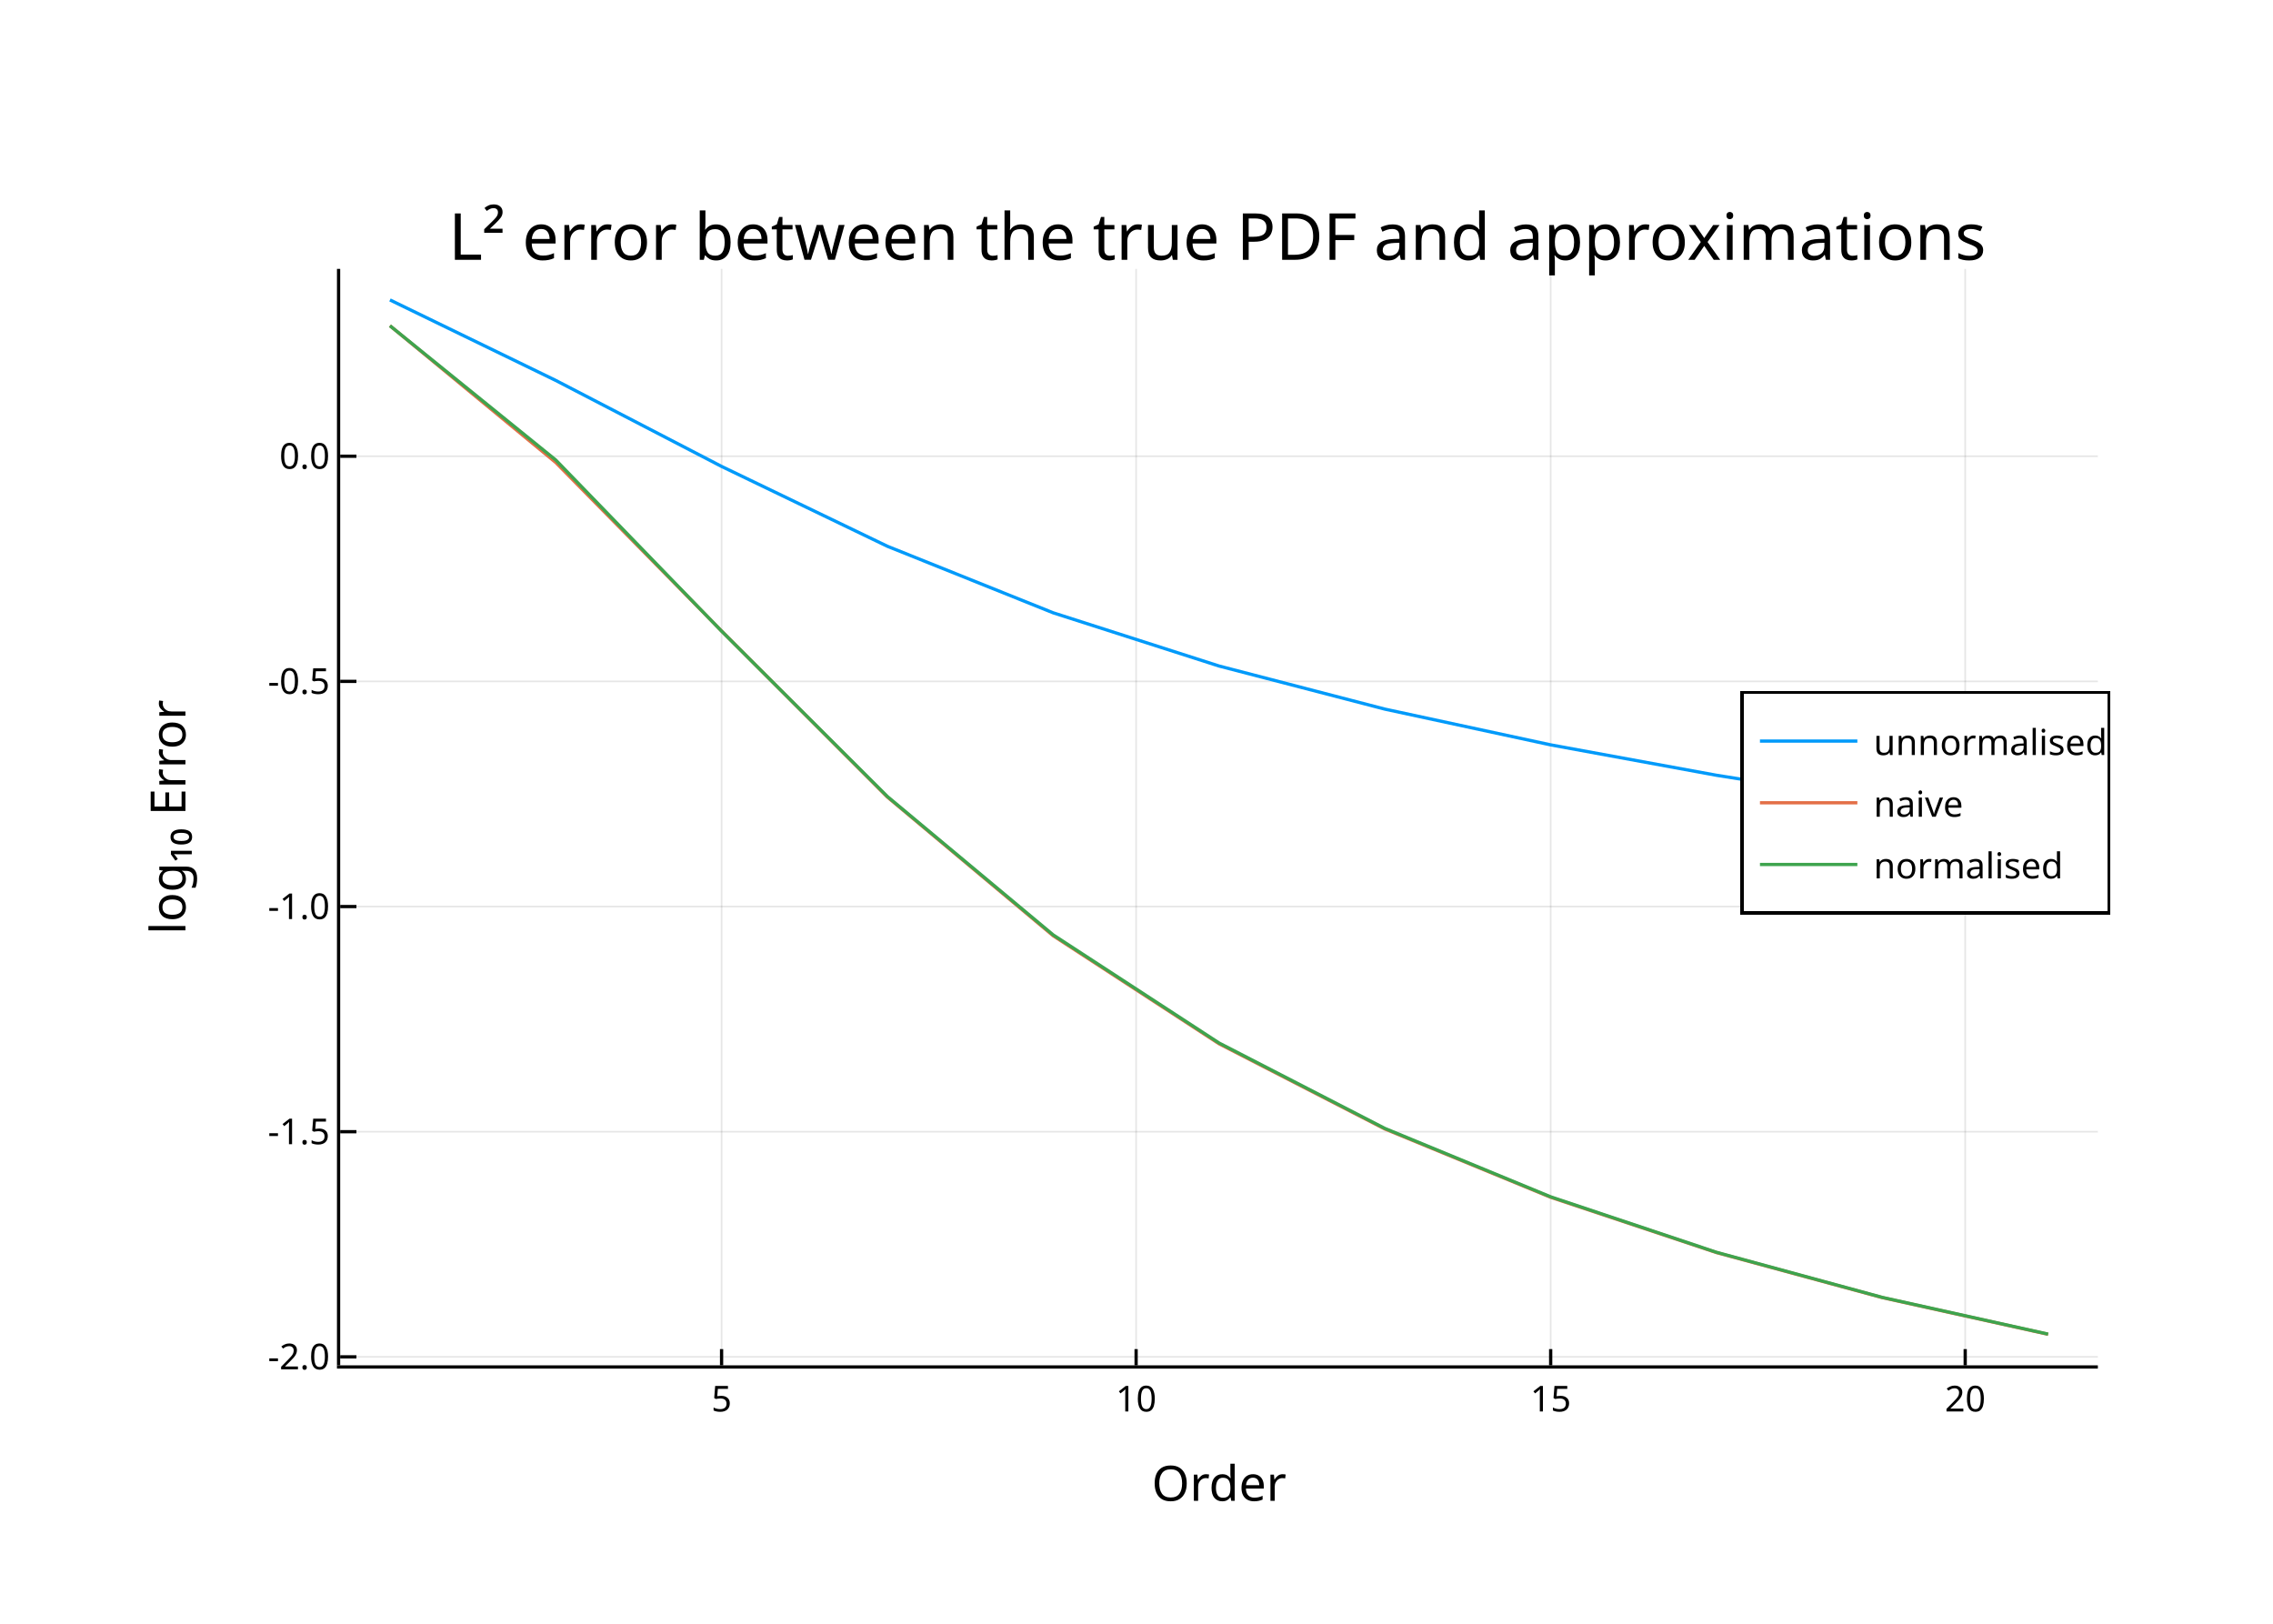
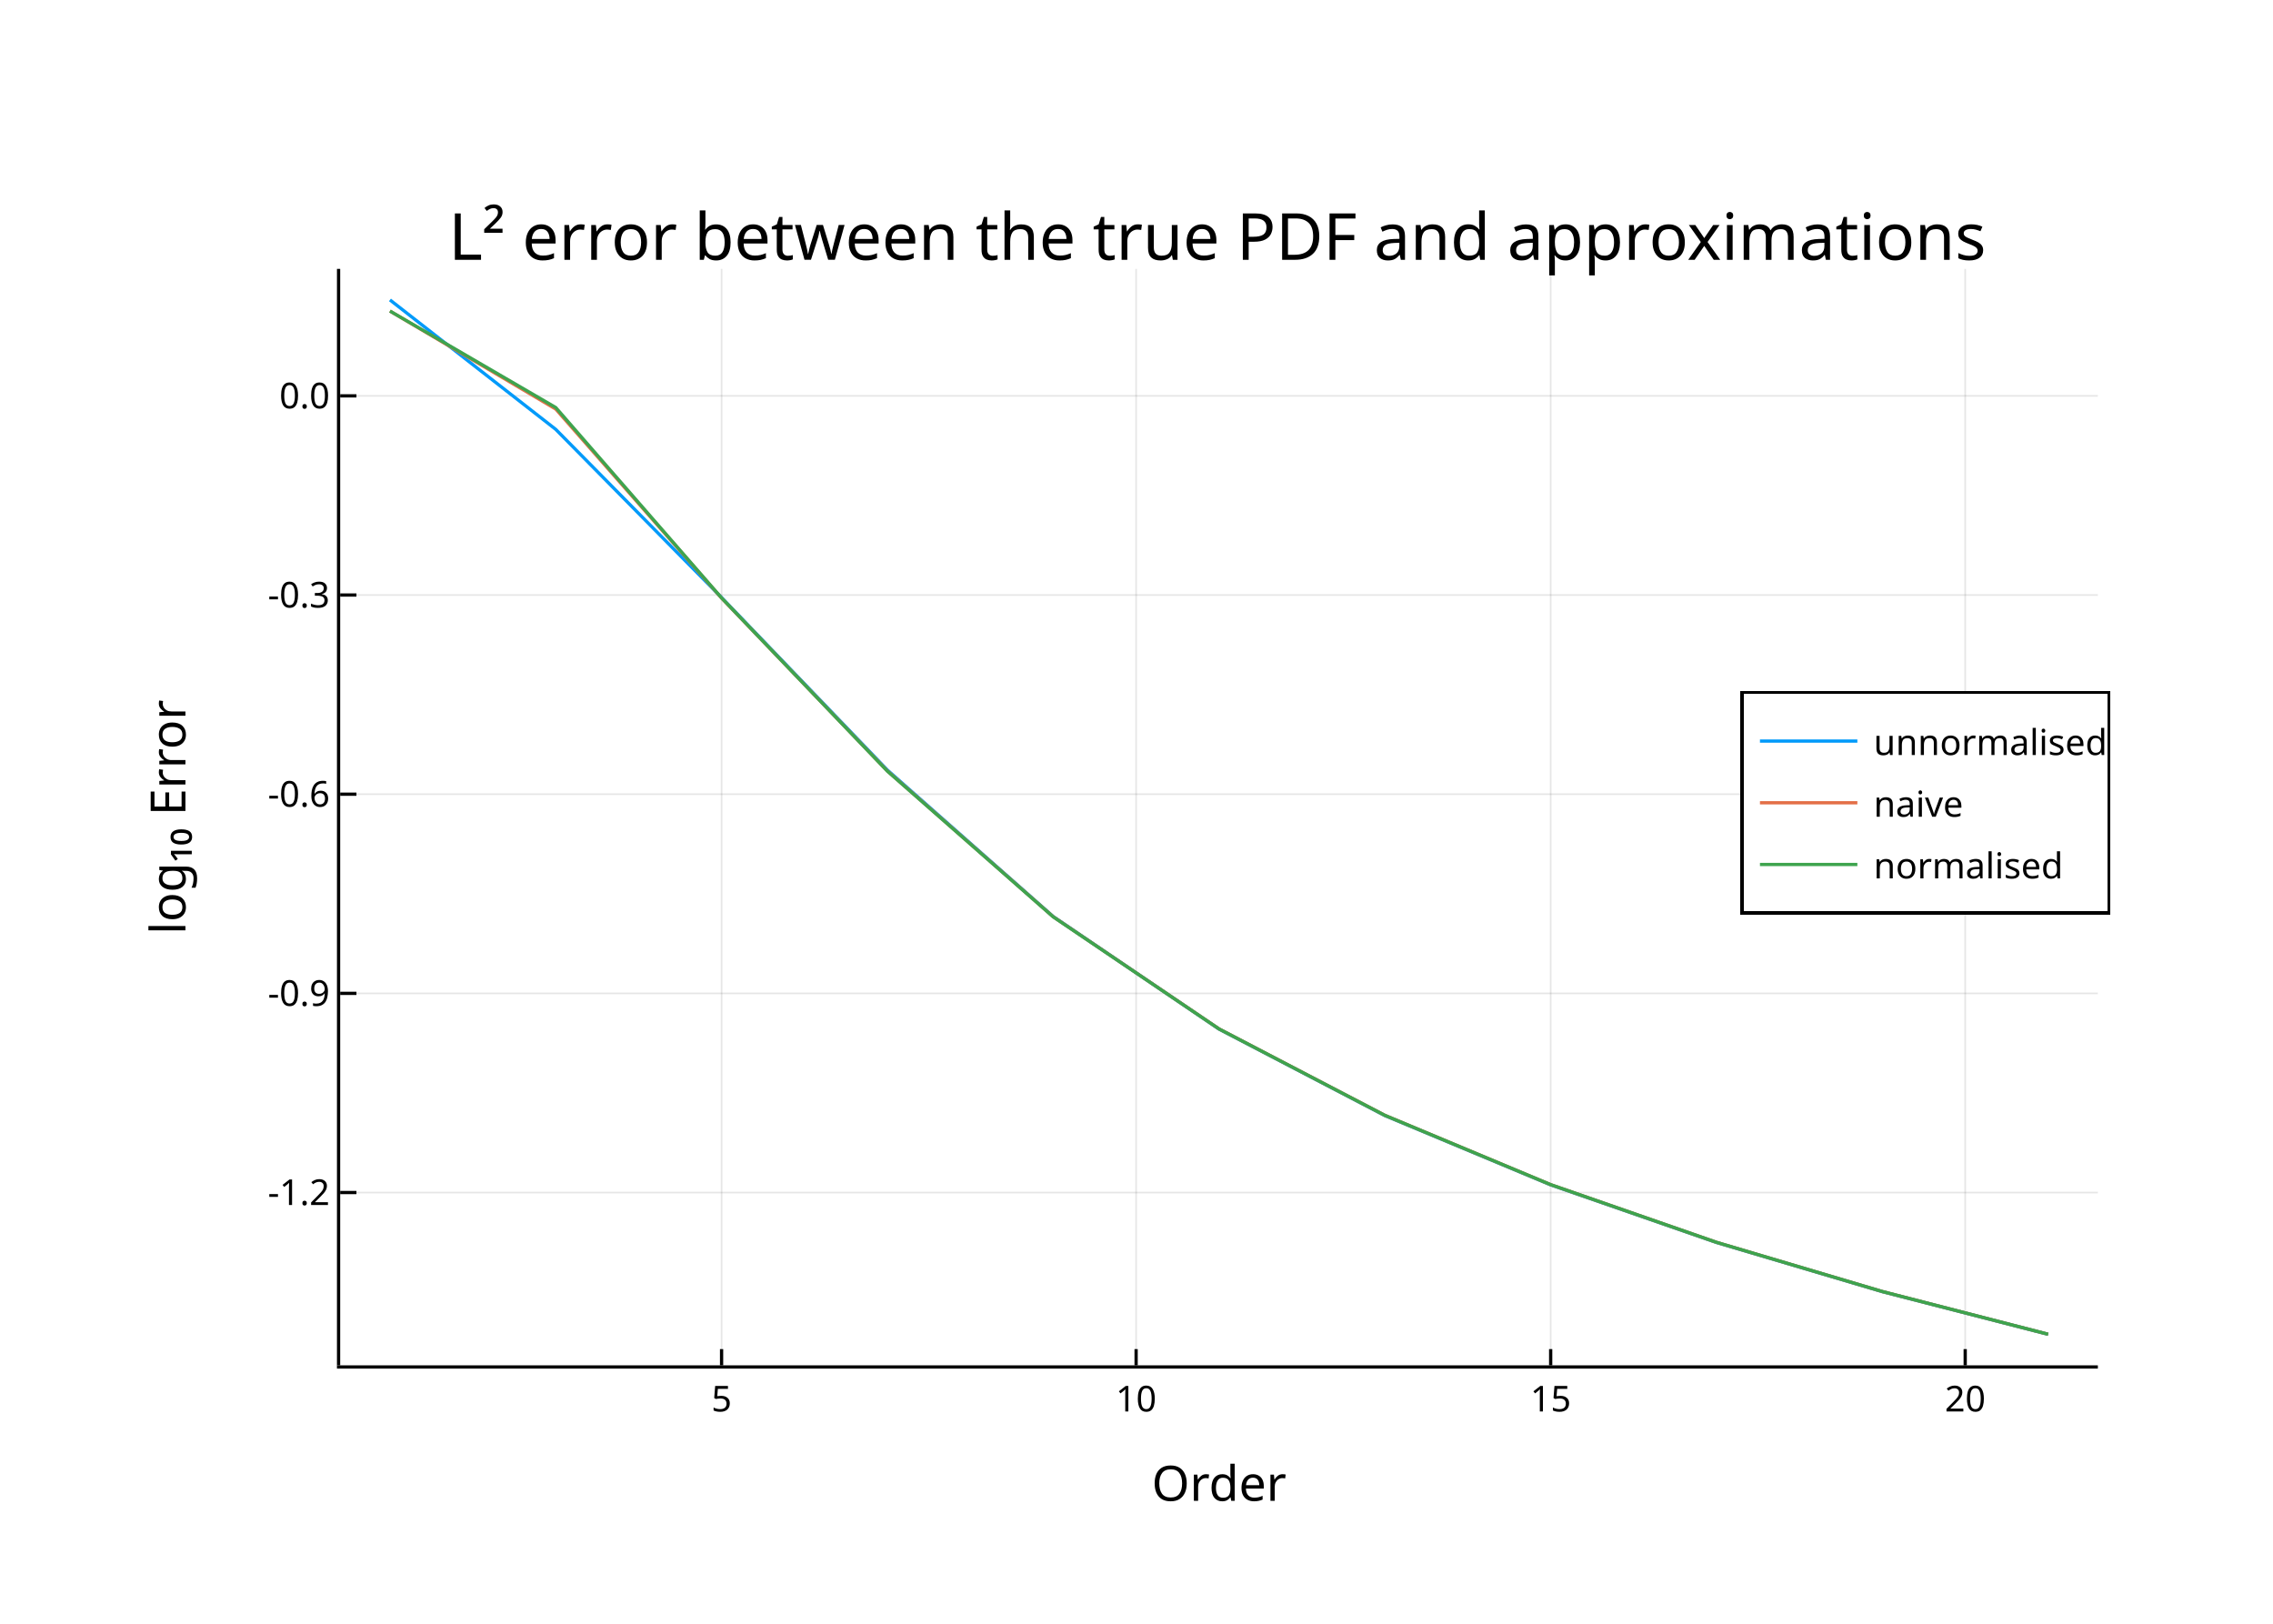
<svg xmlns="http://www.w3.org/2000/svg" class="main-svg" width="700" height="500" style="" viewBox="0 0 700 500">
  <rect x="0" y="0" width="700" height="500" style="fill: rgb(255, 255, 255); fill-opacity: 1;" />
-   <defs id="defs-6dd3cd">
+   <defs id="defs-8f3b5d">
    <g class="clips">
-       <clipPath id="clip6dd3cdxyplot" class="plotclip">
+       <clipPath id="clip8f3b5dxyplot" class="plotclip">
        <rect width="541.293" height="337.635" />
      </clipPath>
-       <clipPath class="axesclip" id="clip6dd3cdx">
+       <clipPath class="axesclip" id="clip8f3b5dx">
        <rect x="104.77" y="0" width="541.293" height="500" />
      </clipPath>
-       <clipPath class="axesclip" id="clip6dd3cdy">
+       <clipPath class="axesclip" id="clip8f3b5dy">
        <rect x="0" y="82.797" width="700" height="337.635" />
      </clipPath>
-       <clipPath class="axesclip" id="clip6dd3cdxy">
+       <clipPath class="axesclip" id="clip8f3b5dxy">
        <rect x="104.77" y="82.797" width="541.293" height="337.635" />
      </clipPath>
    </g>
    <g class="gradients" />
  </defs>
  <g class="bglayer" />
  <g class="layer-below">
    <g class="imagelayer" />
    <g class="shapelayer" />
  </g>
  <g class="cartesianlayer">
    <g class="subplot xy">
      <g class="layer-subplot">
        <g class="shapelayer" />
        <g class="imagelayer" />
      </g>
      <g class="gridlayer">
        <g class="x">
          <path class="xgrid crisp" transform="translate(222.2203,0)" d="M0,82.797v337.635" style="stroke: rgb(0, 0, 0); stroke-opacity: 0.1; stroke-width: 0.5px;" />
          <path class="xgrid crisp" transform="translate(349.8803,0)" d="M0,82.797v337.635" style="stroke: rgb(0, 0, 0); stroke-opacity: 0.1; stroke-width: 0.5px;" />
          <path class="xgrid crisp" transform="translate(477.5503,0)" d="M0,82.797v337.635" style="stroke: rgb(0, 0, 0); stroke-opacity: 0.1; stroke-width: 0.5px;" />
          <path class="xgrid crisp" transform="translate(605.2103,0)" d="M0,82.797v337.635" style="stroke: rgb(0, 0, 0); stroke-opacity: 0.1; stroke-width: 0.5px;" />
        </g>
        <g class="y">
-           <path class="ygrid crisp" transform="translate(0,417.8169)" d="M104.77,0h541.293" style="stroke: rgb(0, 0, 0); stroke-opacity: 0.1; stroke-width: 0.5px;" />
-           <path class="ygrid crisp" transform="translate(0,348.4869)" d="M104.77,0h541.293" style="stroke: rgb(0, 0, 0); stroke-opacity: 0.1; stroke-width: 0.5px;" />
-           <path class="ygrid crisp" transform="translate(0,279.1569)" d="M104.77,0h541.293" style="stroke: rgb(0, 0, 0); stroke-opacity: 0.1; stroke-width: 0.5px;" />
-           <path class="ygrid crisp" transform="translate(0,209.8169)" d="M104.77,0h541.293" style="stroke: rgb(0, 0, 0); stroke-opacity: 0.1; stroke-width: 0.5px;" />
-           <path class="ygrid crisp" transform="translate(0,140.4869)" d="M104.77,0h541.293" style="stroke: rgb(0, 0, 0); stroke-opacity: 0.1; stroke-width: 0.5px;" />
+           <path class="ygrid crisp" transform="translate(0,367.2169)" d="M104.77,0h541.293" style="stroke: rgb(0, 0, 0); stroke-opacity: 0.1; stroke-width: 0.5px;" />
+           <path class="ygrid crisp" transform="translate(0,305.8869)" d="M104.77,0h541.293" style="stroke: rgb(0, 0, 0); stroke-opacity: 0.1; stroke-width: 0.5px;" />
+           <path class="ygrid crisp" transform="translate(0,244.5569)" d="M104.77,0h541.293" style="stroke: rgb(0, 0, 0); stroke-opacity: 0.1; stroke-width: 0.5px;" />
+           <path class="ygrid crisp" transform="translate(0,183.2269)" d="M104.77,0h541.293" style="stroke: rgb(0, 0, 0); stroke-opacity: 0.1; stroke-width: 0.5px;" />
+           <path class="ygrid crisp" transform="translate(0,121.8969)" d="M104.77,0h541.293" style="stroke: rgb(0, 0, 0); stroke-opacity: 0.1; stroke-width: 0.5px;" />
        </g>
      </g>
      <g class="zerolinelayer" />
      <path class="xlines-below" />
      <path class="ylines-below" />
      <g class="overlines-below" />
      <g class="xaxislayer-below" />
      <g class="yaxislayer-below" />
      <g class="overaxes-below" />
-       <g class="plot" transform="translate(104.7703,82.79692)" clip-path="url('#clip6dd3cdxyplot')">
+       <g class="plot" transform="translate(104.7703,82.79692)" clip-path="url('#clip8f3b5dxyplot')">
        <g class="scatterlayer mlayer">
-           <g class="trace scatter tracebe01dd" style="stroke-miterlimit: 2; opacity: 1;">
+           <g class="trace scatter tracee2bdad" style="stroke-miterlimit: 2; opacity: 1;">
            <g class="fills" />
            <g class="errorbars" />
            <g class="lines">
-               <path class="js-line" d="M15.32,9.56L66.38,34.35L117.45,60.83L168.52,85.42L219.58,105.91L270.65,122.29L321.71,135.56L372.78,146.57L423.84,155.93L474.91,164.05L525.97,171.2" style="vector-effect: non-scaling-stroke; fill: none; stroke: rgb(0, 154, 250); stroke-opacity: 1; stroke-width: 1px; opacity: 1;" />
+               <path class="js-line" d="M15.32,9.56L66.38,49.42L117.45,101.21L168.52,154.34L219.58,199.43L270.65,234.09L321.71,260.72L372.78,282.06L423.84,299.8L474.91,314.94L525.97,328.08" style="vector-effect: non-scaling-stroke; fill: none; stroke: rgb(0, 154, 250); stroke-opacity: 1; stroke-width: 1px; opacity: 1;" />
            </g>
            <g class="points" />
            <g class="text" />
          </g>
-           <g class="trace scatter trace90d0ea" style="stroke-miterlimit: 2; opacity: 1;">
+           <g class="trace scatter traced37da8" style="stroke-miterlimit: 2; opacity: 1;">
            <g class="fills" />
            <g class="errorbars" />
            <g class="lines">
-               <path class="js-line" d="M15.32,17.51L66.38,59.62L117.45,111.51L168.52,162.65L219.58,205.36L270.65,238.61L321.71,264.85L372.78,285.88L423.84,302.91L474.91,316.78L525.97,328.08" style="vector-effect: non-scaling-stroke; fill: none; stroke: rgb(227, 111, 71); stroke-opacity: 1; stroke-width: 1px; opacity: 1;" />
+               <path class="js-line" d="M15.32,12.99L66.38,43.17L117.45,101.39L168.52,154.6L219.58,199.49L270.65,234.03L321.71,260.64L372.78,281.99L423.84,299.75L474.91,314.9L525.97,328.06" style="vector-effect: non-scaling-stroke; fill: none; stroke: rgb(227, 111, 71); stroke-opacity: 1; stroke-width: 1px; opacity: 1;" />
            </g>
            <g class="points" />
            <g class="text" />
          </g>
-           <g class="trace scatter tracea14775" style="stroke-miterlimit: 2; opacity: 1;">
+           <g class="trace scatter trace4a5f16" style="stroke-miterlimit: 2; opacity: 1;">
            <g class="fills" />
            <g class="errorbars" />
            <g class="lines">
-               <path class="js-line" d="M15.32,17.51L66.38,58.85L117.45,111.55L168.52,162.48L219.58,205.09L270.65,238.37L321.71,264.67L372.78,285.74L423.84,302.82L474.91,316.71L525.97,328.02" style="vector-effect: non-scaling-stroke; fill: none; stroke: rgb(62, 164, 78); stroke-opacity: 1; stroke-width: 1px; opacity: 1;" />
+               <path class="js-line" d="M15.32,12.99L66.38,42.69L117.45,101.33L168.52,154.68L219.58,199.54L270.65,234.05L321.71,260.65L372.78,281.99L423.84,299.75L474.91,314.9L525.97,328.06" style="vector-effect: non-scaling-stroke; fill: none; stroke: rgb(62, 164, 78); stroke-opacity: 1; stroke-width: 1px; opacity: 1;" />
            </g>
            <g class="points" />
            <g class="text" />
          </g>
        </g>
      </g>
      <g class="overplot" />
      <path class="xlines-above crisp" d="M103.77,420.932H646.063" style="fill: none; stroke-width: 1px; stroke: rgb(0, 0, 0); stroke-opacity: 1;" />
      <path class="ylines-above crisp" d="M104.27,82.797V420.432" style="fill: none; stroke-width: 1px; stroke: rgb(0, 0, 0); stroke-opacity: 1;" />
      <g class="overlines-above" />
      <g class="xaxislayer-above">
        <path class="xtick ticks crisp" d="M0,420.432v-5" transform="translate(222.2203,0)" style="stroke: rgb(0, 0, 0); stroke-opacity: 1; stroke-width: 1px;" />
        <path class="xtick ticks crisp" d="M0,420.432v-5" transform="translate(349.8803,0)" style="stroke: rgb(0, 0, 0); stroke-opacity: 1; stroke-width: 1px;" />
        <path class="xtick ticks crisp" d="M0,420.432v-5" transform="translate(477.5503,0)" style="stroke: rgb(0, 0, 0); stroke-opacity: 1; stroke-width: 1px;" />
        <path class="xtick ticks crisp" d="M0,420.432v-5" transform="translate(605.2103,0)" style="stroke: rgb(0, 0, 0); stroke-opacity: 1; stroke-width: 1px;" />
        <g class="xtick">
          <text text-anchor="middle" x="0" y="434.632" transform="translate(222.2203,0)" style="font-family: sans-serif; font-size: 11px; fill: rgb(0, 0, 0); fill-opacity: 1; white-space: pre;">5</text>
        </g>
        <g class="xtick">
          <text text-anchor="middle" x="0" y="434.632" transform="translate(349.8803,0)" style="font-family: sans-serif; font-size: 11px; fill: rgb(0, 0, 0); fill-opacity: 1; white-space: pre;">10</text>
        </g>
        <g class="xtick">
          <text text-anchor="middle" x="0" y="434.632" transform="translate(477.5503,0)" style="font-family: sans-serif; font-size: 11px; fill: rgb(0, 0, 0); fill-opacity: 1; white-space: pre;">15</text>
        </g>
        <g class="xtick">
          <text text-anchor="middle" x="0" y="434.632" transform="translate(605.2103,0)" style="font-family: sans-serif; font-size: 11px; fill: rgb(0, 0, 0); fill-opacity: 1; white-space: pre;">20</text>
        </g>
      </g>
      <g class="yaxislayer-above">
-         <path class="ytick ticks crisp" d="M104.77,0h5" transform="translate(0,417.8169)" style="stroke: rgb(0, 0, 0); stroke-opacity: 1; stroke-width: 1px;" />
-         <path class="ytick ticks crisp" d="M104.77,0h5" transform="translate(0,348.4869)" style="stroke: rgb(0, 0, 0); stroke-opacity: 1; stroke-width: 1px;" />
-         <path class="ytick ticks crisp" d="M104.77,0h5" transform="translate(0,279.1569)" style="stroke: rgb(0, 0, 0); stroke-opacity: 1; stroke-width: 1px;" />
-         <path class="ytick ticks crisp" d="M104.77,0h5" transform="translate(0,209.8169)" style="stroke: rgb(0, 0, 0); stroke-opacity: 1; stroke-width: 1px;" />
-         <path class="ytick ticks crisp" d="M104.77,0h5" transform="translate(0,140.4869)" style="stroke: rgb(0, 0, 0); stroke-opacity: 1; stroke-width: 1px;" />
-         <g class="ytick">
-           <text text-anchor="end" x="101.57" y="3.85" transform="translate(0,417.8169)" style="font-family: sans-serif; font-size: 11px; fill: rgb(0, 0, 0); fill-opacity: 1; white-space: pre;">-2.0</text>
-         </g>
-         <g class="ytick">
-           <text text-anchor="end" x="101.57" y="3.85" transform="translate(0,348.4869)" style="font-family: sans-serif; font-size: 11px; fill: rgb(0, 0, 0); fill-opacity: 1; white-space: pre;">-1.5</text>
-         </g>
-         <g class="ytick">
-           <text text-anchor="end" x="101.57" y="3.85" transform="translate(0,279.1569)" style="font-family: sans-serif; font-size: 11px; fill: rgb(0, 0, 0); fill-opacity: 1; white-space: pre;">-1.0</text>
-         </g>
-         <g class="ytick">
-           <text text-anchor="end" x="101.57" y="3.85" transform="translate(0,209.8169)" style="font-family: sans-serif; font-size: 11px; fill: rgb(0, 0, 0); fill-opacity: 1; white-space: pre;">-0.5</text>
-         </g>
-         <g class="ytick">
-           <text text-anchor="end" x="101.57" y="3.85" transform="translate(0,140.4869)" style="font-family: sans-serif; font-size: 11px; fill: rgb(0, 0, 0); fill-opacity: 1; white-space: pre;">0.0</text>
+         <path class="ytick ticks crisp" d="M104.77,0h5" transform="translate(0,367.2169)" style="stroke: rgb(0, 0, 0); stroke-opacity: 1; stroke-width: 1px;" />
+         <path class="ytick ticks crisp" d="M104.77,0h5" transform="translate(0,305.8869)" style="stroke: rgb(0, 0, 0); stroke-opacity: 1; stroke-width: 1px;" />
+         <path class="ytick ticks crisp" d="M104.77,0h5" transform="translate(0,244.5569)" style="stroke: rgb(0, 0, 0); stroke-opacity: 1; stroke-width: 1px;" />
+         <path class="ytick ticks crisp" d="M104.77,0h5" transform="translate(0,183.2269)" style="stroke: rgb(0, 0, 0); stroke-opacity: 1; stroke-width: 1px;" />
+         <path class="ytick ticks crisp" d="M104.77,0h5" transform="translate(0,121.8969)" style="stroke: rgb(0, 0, 0); stroke-opacity: 1; stroke-width: 1px;" />
+         <g class="ytick">
+           <text text-anchor="end" x="101.57" y="3.85" transform="translate(0,367.2169)" style="font-family: sans-serif; font-size: 11px; fill: rgb(0, 0, 0); fill-opacity: 1; white-space: pre;">-1.2</text>
+         </g>
+         <g class="ytick">
+           <text text-anchor="end" x="101.57" y="3.85" transform="translate(0,305.8869)" style="font-family: sans-serif; font-size: 11px; fill: rgb(0, 0, 0); fill-opacity: 1; white-space: pre;">-0.9</text>
+         </g>
+         <g class="ytick">
+           <text text-anchor="end" x="101.57" y="3.85" transform="translate(0,244.5569)" style="font-family: sans-serif; font-size: 11px; fill: rgb(0, 0, 0); fill-opacity: 1; white-space: pre;">-0.6</text>
+         </g>
+         <g class="ytick">
+           <text text-anchor="end" x="101.57" y="3.85" transform="translate(0,183.2269)" style="font-family: sans-serif; font-size: 11px; fill: rgb(0, 0, 0); fill-opacity: 1; white-space: pre;">-0.3</text>
+         </g>
+         <g class="ytick">
+           <text text-anchor="end" x="101.57" y="3.85" transform="translate(0,121.8969)" style="font-family: sans-serif; font-size: 11px; fill: rgb(0, 0, 0); fill-opacity: 1; white-space: pre;">0.0</text>
        </g>
      </g>
      <g class="overaxes-above" />
    </g>
  </g>
  <g class="polarlayer" />
  <g class="ternarylayer" />
  <g class="geolayer" />
  <g class="funnelarealayer" />
  <g class="pielayer" />
  <g class="treemaplayer" />
  <g class="sunburstlayer" />
  <g class="glimages" />
-   <defs id="topdefs-6dd3cd">
+   <defs id="topdefs-8f3b5d">
    <g class="clips" />
-     <clipPath id="legend6dd3cd">
+     <clipPath id="legend8f3b5d">
      <rect width="112" height="67" x="1" y="1" />
    </clipPath>
  </defs>
  <g class="layer-above">
    <g class="imagelayer" />
    <g class="shapelayer" />
  </g>
  <g class="infolayer">
    <g class="legend" pointer-events="all" transform="translate(536,212.7)">
      <rect class="bg" shape-rendering="crispEdges" width="113" height="68" x="0.5" y="0.5" style="stroke: rgb(0, 0, 0); stroke-opacity: 1; fill: rgb(255, 255, 255); fill-opacity: 1; stroke-width: 1px;" />
-       <g class="scrollbox" transform="" clip-path="url('#legend6dd3cd')">
+       <g class="scrollbox" transform="" clip-path="url('#legend8f3b5d')">
        <g class="groups">
          <g class="traces" transform="translate(1,15.5)" style="opacity: 1;">
            <text class="legendtext" text-anchor="start" x="40" y="4.29" style="font-family: sans-serif; font-size: 11px; fill: rgb(0, 0, 0); fill-opacity: 1; white-space: pre;">unnormalised</text>
            <g class="layers" style="opacity: 1;">
              <g class="legendfill" />
              <g class="legendlines">
                <path class="js-line" d="M5,0h30" style="fill: none; stroke: rgb(0, 154, 250); stroke-opacity: 1; stroke-width: 1px;" />
              </g>
              <g class="legendsymbols">
                <g class="legendpoints" />
              </g>
            </g>
            <rect class="legendtoggle" x="0" y="-9.5" width="106.047" height="19" style="fill: rgb(0, 0, 0); fill-opacity: 0;" />
          </g>
          <g class="traces" transform="translate(1,34.5)" style="opacity: 1;">
            <text class="legendtext" text-anchor="start" x="40" y="4.29" style="font-family: sans-serif; font-size: 11px; fill: rgb(0, 0, 0); fill-opacity: 1; white-space: pre;">naive</text>
            <g class="layers" style="opacity: 1;">
              <g class="legendfill" />
              <g class="legendlines">
                <path class="js-line" d="M5,0h30" style="fill: none; stroke: rgb(227, 111, 71); stroke-opacity: 1; stroke-width: 1px;" />
              </g>
              <g class="legendsymbols">
                <g class="legendpoints" />
              </g>
            </g>
            <rect class="legendtoggle" x="0" y="-9.5" width="106.047" height="19" style="fill: rgb(0, 0, 0); fill-opacity: 0;" />
          </g>
          <g class="traces" transform="translate(1,53.5)" style="opacity: 1;">
            <text class="legendtext" text-anchor="start" x="40" y="4.29" style="font-family: sans-serif; font-size: 11px; fill: rgb(0, 0, 0); fill-opacity: 1; white-space: pre;">normalised</text>
            <g class="layers" style="opacity: 1;">
              <g class="legendfill" />
              <g class="legendlines">
                <path class="js-line" d="M5,0h30" style="fill: none; stroke: rgb(62, 164, 78); stroke-opacity: 1; stroke-width: 1px;" />
              </g>
              <g class="legendsymbols">
                <g class="legendpoints" />
              </g>
            </g>
            <rect class="legendtoggle" x="0" y="-9.5" width="106.047" height="19" style="fill: rgb(0, 0, 0); fill-opacity: 0;" />
          </g>
        </g>
      </g>
      <rect class="scrollbar" rx="20" ry="3" width="0" height="0" x="0" y="0" style="fill: rgb(128, 139, 164); fill-opacity: 1;" />
    </g>
    <g class="g-gtitle" />
    <g class="g-xtitle">
      <text class="xtitle" x="375.417" y="462.141" text-anchor="middle" style="font-family: sans-serif; font-size: 15px; fill: rgb(0, 0, 0); opacity: 1; font-weight: normal; white-space: pre;">Order</text>
    </g>
    <g class="g-ytitle">
      <text class="ytitle" transform="rotate(-90,57.10938,251.6146)" x="57.109" y="251.615" text-anchor="middle" style="font-family: sans-serif; font-size: 15px; fill: rgb(0, 0, 0); opacity: 1; font-weight: normal; white-space: pre;">log₁₀ Error</text>
    </g>
    <g class="annotation" data-index="0" style="opacity: 1;">
      <g class="annotation-text-g" transform="rotate(0,375.4167,73)">
        <g class="cursor-pointer" transform="translate(150,60)">
          <rect class="bg" x="0.5" y="0.5" width="449" height="25" style="stroke-width: 1px; stroke: rgb(0, 0, 0); stroke-opacity: 0; fill: rgb(0, 0, 0); fill-opacity: 0;" />
          <text class="annotation-text" text-anchor="middle" x="224.891" y="20" style="font-family: sans-serif; font-size: 20px; fill: rgb(0, 0, 0); fill-opacity: 1; white-space: pre;">L² error between the true PDF and approximations</text>
        </g>
      </g>
    </g>
  </g>
</svg>
